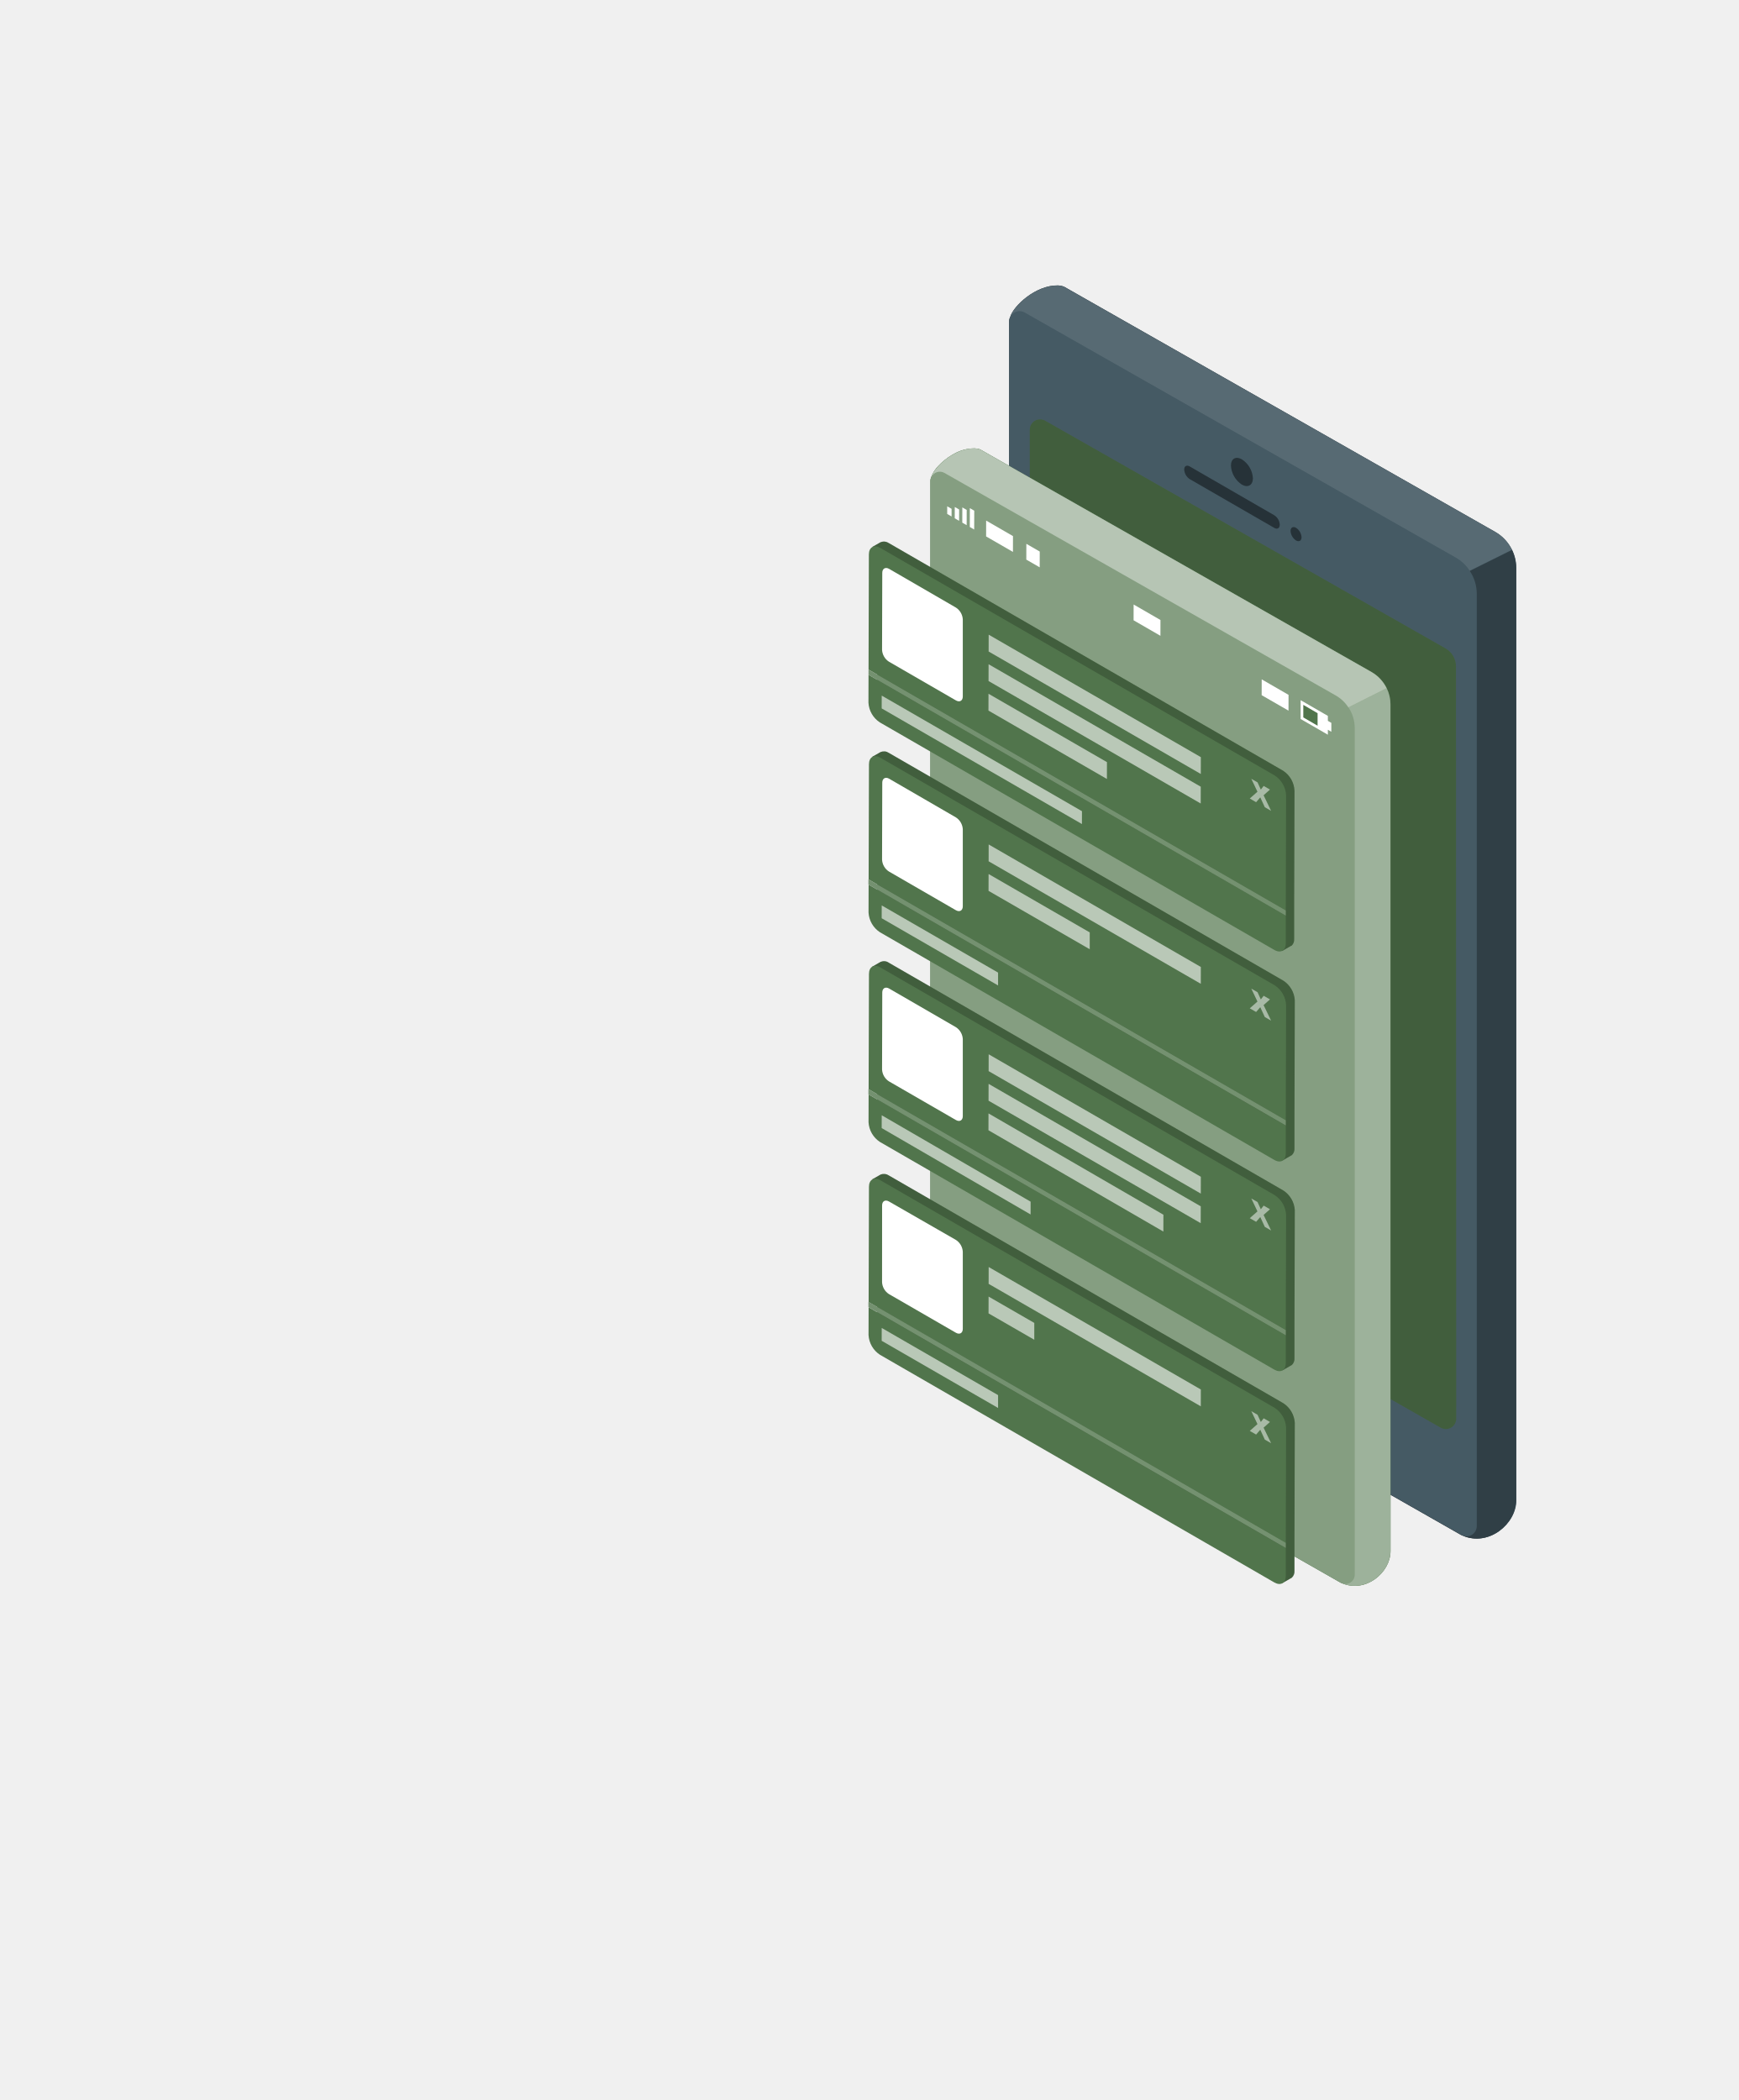
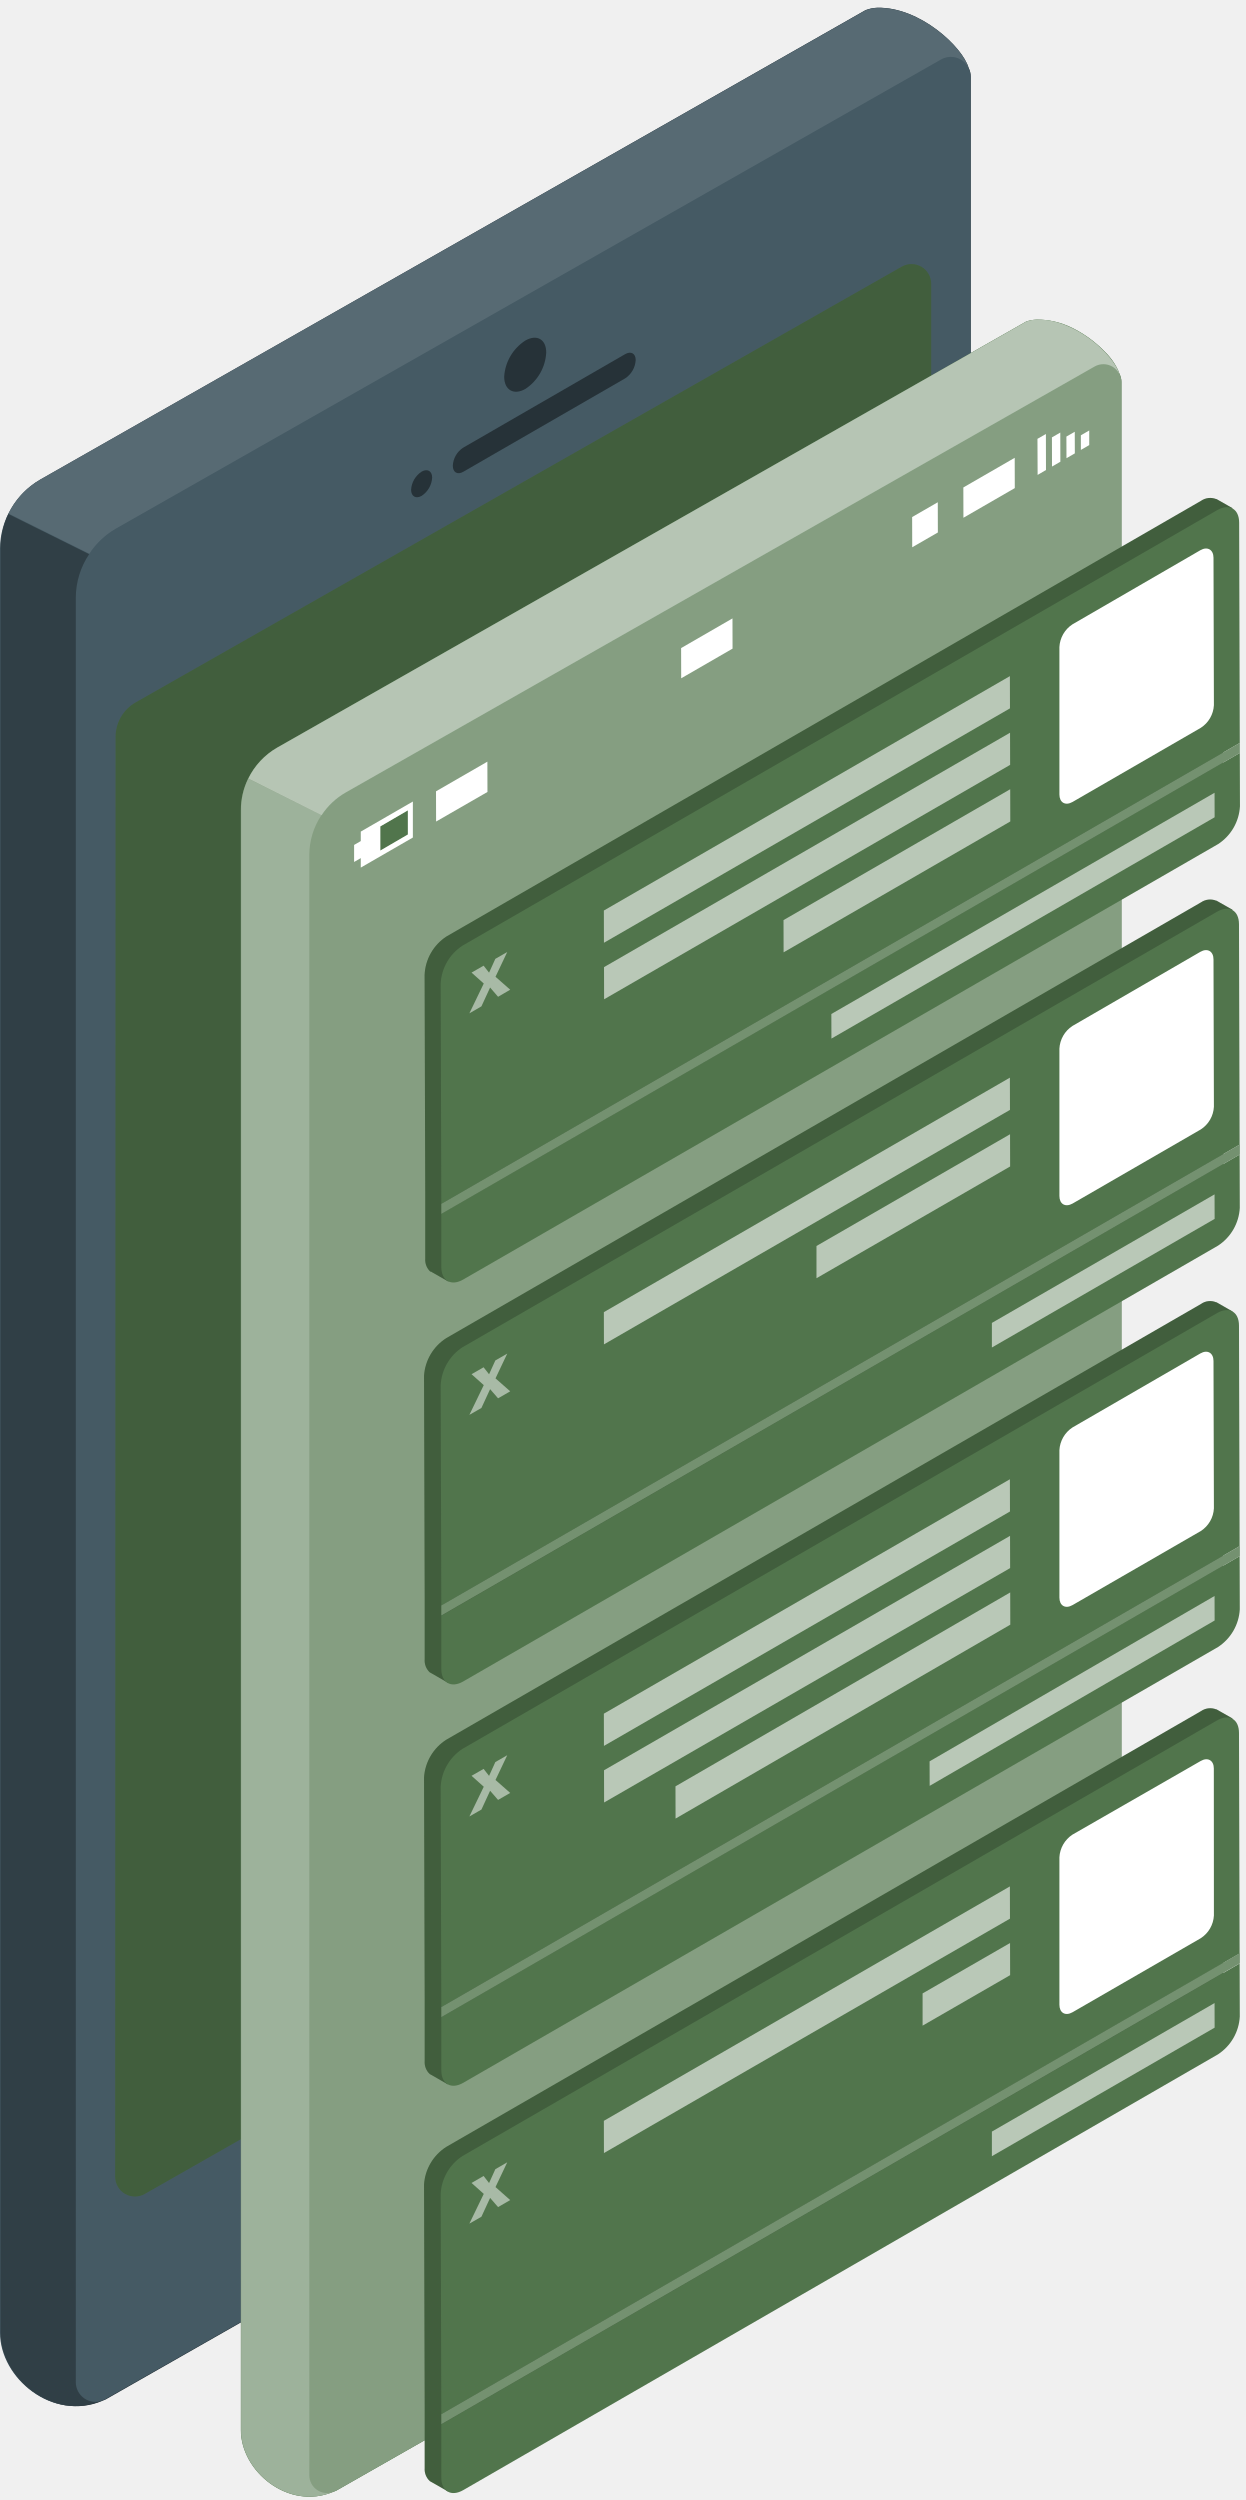
- <svg xmlns="http://www.w3.org/2000/svg" width="414" height="500" viewBox="0 0 414 500" fill="none">
-   <path d="M359.92 130.88C359.061 129.109 357.688 127.638 355.98 126.66L253.32 68.26C252.847 68.079 252.347 67.977 251.84 67.96C246.56 67.86 241.25 72.83 240.5 75.45C240.33 75.781 240.241 76.148 240.24 76.52V298.47C240.24 300.203 240.698 301.906 241.569 303.404C242.441 304.902 243.693 306.143 245.2 307L347.86 365.5C347.986 365.562 348.117 365.615 348.25 365.66C354.38 368.26 360.9 362.86 360.9 357.2V135.2C360.907 133.704 360.572 132.226 359.92 130.88Z" fill="#263238" />
-   <path d="M240.51 75.46C241.26 72.84 246.57 67.87 251.85 67.97C252.357 67.987 252.857 68.089 253.33 68.27L356 126.66C357.501 127.527 358.751 128.768 359.628 130.264C360.505 131.759 360.977 133.457 361 135.19V357.19C361 362.85 354.48 368.25 348.35 365.65C348.217 365.605 348.086 365.552 347.96 365.49L245.2 307C243.695 306.142 242.445 304.9 241.575 303.402C240.706 301.904 240.249 300.202 240.25 298.47V76.53C240.251 76.158 240.34 75.791 240.51 75.46Z" fill="#455A64" />
-   <path d="M346.62 158.66C346.618 157.793 346.387 156.942 345.952 156.193C345.516 155.443 344.892 154.822 344.14 154.39L248.82 100.17C248.447 99.958 248.026 99.848 247.597 99.85C247.169 99.853 246.748 99.967 246.378 100.183C246.007 100.398 245.7 100.707 245.486 101.079C245.273 101.45 245.16 101.871 245.16 102.3V281.35C245.161 282.216 245.391 283.066 245.827 283.814C246.262 284.562 246.888 285.182 247.64 285.61L343 339.93C343.374 340.141 343.797 340.251 344.227 340.248C344.657 340.245 345.078 340.13 345.449 339.913C345.82 339.697 346.128 339.387 346.343 339.014C346.557 338.642 346.67 338.22 346.67 337.79L346.62 158.66Z" fill="#51754C" />
-   <path opacity="0.2" d="M346.62 158.66C346.618 157.793 346.387 156.942 345.952 156.193C345.516 155.443 344.892 154.822 344.14 154.39L248.82 100.17C248.447 99.958 248.026 99.848 247.597 99.85C247.169 99.853 246.748 99.967 246.378 100.183C246.007 100.398 245.7 100.707 245.486 101.079C245.273 101.45 245.16 101.871 245.16 102.3V281.35C245.161 282.216 245.391 283.066 245.827 283.814C246.262 284.562 246.888 285.182 247.64 285.61L343 339.93C343.374 340.141 343.797 340.251 344.227 340.248C344.657 340.245 345.078 340.13 345.449 339.913C345.82 339.697 346.128 339.387 346.343 339.014C346.557 338.642 346.67 338.22 346.67 337.79L346.62 158.66Z" fill="black" />
-   <path opacity="0.3" d="M360.94 135.19V357.19C360.94 362.85 354.42 368.25 348.29 365.65C348.659 365.783 349.054 365.825 349.442 365.774C349.831 365.722 350.201 365.578 350.523 365.354C350.844 365.129 351.107 364.831 351.289 364.484C351.471 364.137 351.568 363.752 351.57 363.36V141.36C351.563 139.429 350.986 137.543 349.91 135.94L359.96 130.94C360.602 132.265 360.937 133.718 360.94 135.19Z" fill="black" />
-   <path opacity="0.1" d="M251.84 68C252.347 68.017 252.847 68.119 253.32 68.3L356 126.66C357.708 127.638 359.081 129.109 359.94 130.88L349.89 135.88C349.047 134.598 347.918 133.529 346.59 132.76L243.92 74.39C243.628 74.225 243.306 74.123 242.973 74.088C242.64 74.053 242.303 74.086 241.983 74.187C241.664 74.287 241.368 74.452 241.115 74.671C240.861 74.89 240.655 75.158 240.51 75.46C241.25 72.83 246.56 67.86 251.84 68Z" fill="white" />
-   <path d="M283.24 111.06C282.52 110.64 281.92 110.96 281.92 111.79C281.944 112.246 282.075 112.69 282.303 113.086C282.53 113.482 282.848 113.819 283.23 114.07L303.37 125.69C304.09 126.11 304.67 125.76 304.67 124.93C304.648 124.481 304.52 124.044 304.296 123.654C304.071 123.265 303.757 122.934 303.38 122.69L283.24 111.06Z" fill="#263238" />
-   <path d="M308.55 125.67C307.83 125.26 307.24 125.59 307.24 126.42C307.266 126.872 307.397 127.311 307.623 127.704C307.848 128.096 308.162 128.43 308.54 128.68C309.26 129.1 309.86 128.75 309.86 127.93C309.834 127.477 309.701 127.037 309.474 126.644C309.246 126.252 308.93 125.918 308.55 125.67Z" fill="#263238" />
-   <path d="M295.66 109.37C294.22 108.54 293.05 109.2 293.05 110.85C293.095 111.756 293.353 112.638 293.803 113.425C294.253 114.212 294.882 114.882 295.64 115.38C297.08 116.21 298.27 115.53 298.28 113.87C298.227 112.967 297.962 112.089 297.507 111.308C297.051 110.526 296.419 109.862 295.66 109.37Z" fill="#263238" />
-   <path d="M295.65 318.4C292.72 316.71 290.35 318.05 290.34 321.4C290.433 323.241 290.958 325.035 291.874 326.635C292.79 328.235 294.07 329.597 295.61 330.61C298.55 332.3 300.98 330.92 300.99 327.54C300.879 325.704 300.338 323.921 299.411 322.333C298.483 320.745 297.195 319.398 295.65 318.4Z" fill="#263238" />
-   <path d="M331 166.74C330.877 165.739 330.586 164.765 330.14 163.86C329.944 163.464 329.72 163.083 329.47 162.72C328.716 161.612 327.722 160.689 326.56 160.02L233.38 107.02L233.24 106.96C233.116 106.918 232.989 106.885 232.86 106.86C232.586 106.805 232.309 106.771 232.03 106.76C230.515 106.75 229.019 107.092 227.66 107.76C226.332 108.415 225.108 109.264 224.03 110.28L223.46 110.85C222.701 111.598 222.114 112.502 221.74 113.5C221.667 113.647 221.61 113.801 221.57 113.96C221.521 114.125 221.497 114.297 221.5 114.47V316C221.504 317.572 221.923 319.114 222.713 320.473C223.503 321.832 224.636 322.959 226 323.74L319.18 376.84C319.296 376.895 319.417 376.942 319.54 376.98C325.1 379.34 331.02 374.44 331.02 369.3V167.77C331.034 167.427 331.027 167.083 331 166.74Z" fill="#51754C" />
-   <path d="M221.72 113.55C222.4 111.18 227.22 106.66 232.01 106.76C232.471 106.771 232.928 106.859 233.36 107.02L326.54 160.02C328.088 160.916 329.335 162.253 330.12 163.86C330.722 165.076 331.037 166.413 331.04 167.77V369.31C331.04 374.45 325.12 379.31 319.56 376.99C319.437 376.952 319.316 376.905 319.2 376.85L226 323.72C224.634 322.941 223.499 321.815 222.709 320.455C221.918 319.096 221.501 317.552 221.5 315.98V114.52C221.499 114.184 221.574 113.852 221.72 113.55Z" fill="#51754C" />
-   <path opacity="0.2" d="M331 167.77V369.31C331 374.45 325.08 379.31 319.52 376.99C319.856 377.119 320.218 377.163 320.575 377.12C320.932 377.077 321.274 376.947 321.569 376.742C321.865 376.537 322.106 376.263 322.272 375.944C322.437 375.625 322.523 375.27 322.52 374.91V173.34C322.516 171.588 321.994 169.876 321.02 168.42L330.14 163.86C330.722 165.081 331.016 166.418 331 167.77Z" fill="white" />
-   <path opacity="0.4" d="M232 106.75C232.461 106.761 232.918 106.849 233.35 107.01L326.53 160.01C328.078 160.906 329.325 162.243 330.11 163.85L321 168.42C320.237 167.254 319.209 166.284 318 165.59L224.82 112.59C224.554 112.44 224.26 112.348 223.957 112.317C223.653 112.287 223.346 112.32 223.056 112.414C222.766 112.507 222.498 112.661 222.27 112.863C222.042 113.065 221.858 113.313 221.73 113.59C222.39 111.17 227.21 106.65 232 106.75Z" fill="white" />
-   <path opacity="0.3" d="M221.72 113.55C222.4 111.18 227.22 106.66 232.01 106.76C232.471 106.771 232.928 106.859 233.36 107.02L326.54 160.02C328.088 160.916 329.335 162.253 330.12 163.86C330.722 165.076 331.037 166.413 331.04 167.77V369.31C331.04 374.45 325.12 379.31 319.56 376.99C319.437 376.952 319.316 376.905 319.2 376.85L226 323.72C224.634 322.941 223.499 321.815 222.709 320.455C221.918 319.096 221.501 317.552 221.5 315.98V114.52C221.499 114.184 221.574 113.852 221.72 113.55Z" fill="white" />
-   <path d="M230.88 125.47L231.92 126.08L231.94 121.59L230.89 120.99L230.88 125.47Z" fill="white" />
-   <path d="M229.09 124.44L230.13 125.04L230.14 121.41L229.1 120.81L229.09 124.44Z" fill="white" />
-   <path d="M227.29 123.4L228.33 124L228.34 121.31L227.3 120.71L227.29 123.4Z" fill="white" />
-   <path d="M225.5 122.37L226.54 122.97V121.15L225.5 120.55V122.37Z" fill="white" />
-   <path d="M234.76 127.72L241.15 131.41L241.16 127.64L234.77 123.95L234.76 127.72Z" fill="white" />
-   <path d="M244.33 133.24L247.52 135.08L247.53 131.32L244.34 129.48L244.33 133.24Z" fill="white" />
-   <path d="M310.26 170.83L310.27 167.8L313.7 169.78L310.27 167.8L310.26 170.83Z" fill="white" />
-   <path d="M310.26 170.83L313.69 172.81L313.7 169.78L310.27 167.8L310.26 170.83Z" fill="#51754C" />
-   <path d="M316.12 171.63V170.45L309.64 166.71V171.19L316.12 174.93V173.75L316.95 174.23V172.11L316.12 171.63ZM313.69 172.81L310.26 170.81V167.81L313.69 169.81V172.81Z" fill="white" />
-   <path d="M300.36 165.52L306.75 169.2L306.76 165.44L300.37 161.75L300.36 165.52Z" fill="white" />
-   <path d="M269.87 147.69L276.26 151.38L276.27 147.62L269.88 143.93L269.87 147.69Z" fill="white" />
-   <path d="M305.48 183.51L211.59 129.3C211.32 129.113 211.009 128.995 210.682 128.956C210.356 128.918 210.026 128.96 209.72 129.08H209.67L207.67 130.22L208.9 131.44L208.83 158.25V158.88V166.11C208.881 167.051 209.153 167.967 209.623 168.784C210.094 169.6 210.751 170.295 211.54 170.81L301.77 223L305.24 226.42L307.18 225.31C307.251 225.278 307.318 225.237 307.38 225.19H307.47C307.689 224.986 307.859 224.735 307.968 224.457C308.077 224.178 308.122 223.878 308.1 223.58V216.96V215.72L308.18 188.29C308.143 187.336 307.878 186.404 307.409 185.573C306.939 184.742 306.278 184.034 305.48 183.51Z" fill="#51754C" />
-   <path opacity="0.2" d="M305.48 183.51L211.59 129.3C211.32 129.113 211.009 128.995 210.682 128.956C210.356 128.918 210.026 128.96 209.72 129.08H209.67L207.67 130.22L208.9 131.44L208.83 158.25V158.88V166.11C208.881 167.051 209.153 167.967 209.623 168.784C210.094 169.6 210.751 170.295 211.54 170.81L301.77 223L305.24 226.42L307.18 225.31C307.251 225.278 307.318 225.237 307.38 225.19H307.47C307.689 224.986 307.859 224.735 307.968 224.457C308.077 224.178 308.122 223.878 308.1 223.58V216.96V215.72L308.18 188.29C308.143 187.336 307.878 186.404 307.409 185.573C306.939 184.742 306.278 184.034 305.48 183.51Z" fill="black" />
-   <path d="M303.47 184.64C304.259 185.156 304.916 185.85 305.387 186.666C305.857 187.483 306.129 188.399 306.18 189.34L306.1 216.76L206.77 159.42V160.67L306.1 218V224.61C306.1 226.34 304.87 227.04 303.37 226.17L209.46 172C208.672 171.486 208.016 170.793 207.546 169.978C207.075 169.164 206.802 168.25 206.75 167.31L206.85 132.02C206.85 130.3 208.07 129.6 209.58 130.46L303.47 184.64Z" fill="#51754C" />
-   <path d="M306.1 216.76V218.01L206.77 160.67V159.42L306.1 216.76Z" fill="#51754C" />
+ <svg xmlns="http://www.w3.org/2000/svg" width="155" height="311" viewBox="0 0 155 311" fill="none">
+   <path d="M1.08 63.88C1.939 62.109 3.312 60.638 5.02 59.66L107.68 1.26C108.153 1.079 108.653 0.977 109.16 0.96C114.44 0.86 119.75 5.83 120.5 8.45C120.67 8.781 120.759 9.148 120.76 9.52V231.47C120.76 233.203 120.302 234.906 119.431 236.404C118.559 237.902 117.307 239.143 115.8 240L13.14 298.5C13.014 298.562 12.883 298.615 12.75 298.66C6.62 301.26 0.1 295.86 0.1 290.2V68.2C0.093 66.704 0.428 65.226 1.08 63.88Z" fill="#263238" />
+   <path d="M120.49 8.46C119.74 5.84 114.43 0.87 109.15 0.97C108.643 0.987 108.143 1.089 107.67 1.27L5 59.66C3.499 60.526 2.249 61.768 1.372 63.264C0.495 64.759 0.023 66.457 0 68.19V290.19C0 295.85 6.52 301.25 12.65 298.65C12.783 298.605 12.914 298.552 13.04 298.49L115.8 240C117.305 239.142 118.555 237.9 119.425 236.402C120.294 234.904 120.751 233.202 120.75 231.47V9.53C120.749 9.158 120.66 8.791 120.49 8.46Z" fill="#455A64" />
+   <path d="M14.38 91.66C14.382 90.793 14.613 89.942 15.048 89.193C15.483 88.443 16.108 87.822 16.86 87.39L112.18 33.17C112.553 32.958 112.974 32.848 113.403 32.85C113.831 32.853 114.252 32.967 114.622 33.183C114.993 33.398 115.3 33.707 115.514 34.079C115.727 34.45 115.84 34.871 115.84 35.3V214.35C115.839 215.216 115.609 216.066 115.173 216.814C114.738 217.562 114.112 218.182 113.36 218.61L18 272.93C17.626 273.141 17.203 273.251 16.773 273.248C16.343 273.245 15.922 273.13 15.551 272.913C15.18 272.697 14.872 272.387 14.657 272.014C14.443 271.642 14.33 271.22 14.33 270.79L14.38 91.66Z" fill="#51754C" />
+   <path opacity="0.2" d="M14.38 91.66C14.382 90.793 14.613 89.942 15.048 89.193C15.483 88.443 16.108 87.822 16.86 87.39L112.18 33.17C112.553 32.958 112.974 32.848 113.403 32.85C113.831 32.853 114.252 32.967 114.622 33.183C114.993 33.398 115.3 33.707 115.514 34.079C115.727 34.45 115.84 34.871 115.84 35.3V214.35C115.839 215.216 115.609 216.066 115.173 216.814C114.738 217.562 114.112 218.182 113.36 218.61L18 272.93C17.626 273.141 17.203 273.251 16.773 273.248C16.343 273.245 15.922 273.13 15.551 272.913C15.18 272.697 14.872 272.387 14.657 272.014C14.443 271.642 14.33 271.22 14.33 270.79L14.38 91.66Z" fill="black" />
+   <path opacity="0.3" d="M0.06 68.19V290.19C0.06 295.85 6.58 301.25 12.71 298.65C12.341 298.783 11.946 298.825 11.558 298.774C11.169 298.722 10.799 298.578 10.477 298.354C10.156 298.129 9.893 297.831 9.711 297.484C9.529 297.137 9.432 296.752 9.43 296.36V74.36C9.437 72.429 10.014 70.543 11.09 68.94L1.04 63.94C0.398 65.265 0.063 66.718 0.06 68.19Z" fill="black" />
+   <path opacity="0.1" d="M109.16 1C108.653 1.017 108.153 1.119 107.68 1.3L5 59.66C3.292 60.638 1.919 62.109 1.06 63.88L11.11 68.88C11.953 67.598 13.082 66.529 14.41 65.76L117.08 7.39C117.372 7.225 117.694 7.123 118.027 7.088C118.36 7.053 118.697 7.086 119.017 7.187C119.336 7.287 119.632 7.452 119.885 7.671C120.139 7.89 120.345 8.158 120.49 8.46C119.75 5.83 114.44 0.86 109.16 1Z" fill="white" />
+   <path d="M77.76 44.06C78.48 43.64 79.08 43.96 79.08 44.79C79.056 45.246 78.925 45.69 78.697 46.086C78.47 46.483 78.152 46.819 77.77 47.07L57.63 58.69C56.91 59.11 56.33 58.76 56.33 57.93C56.352 57.481 56.48 57.044 56.704 56.654C56.929 56.265 57.242 55.934 57.62 55.69L77.76 44.06Z" fill="#263238" />
+   <path d="M52.45 58.67C53.17 58.26 53.76 58.59 53.76 59.42C53.734 59.872 53.603 60.311 53.377 60.704C53.152 61.096 52.837 61.43 52.46 61.68C51.74 62.1 51.14 61.75 51.14 60.93C51.166 60.477 51.299 60.037 51.526 59.644C51.754 59.252 52.07 58.918 52.45 58.67Z" fill="#263238" />
+   <path d="M65.34 42.37C66.78 41.54 67.95 42.2 67.95 43.85C67.905 44.756 67.647 45.638 67.197 46.425C66.747 47.212 66.118 47.882 65.36 48.38C63.92 49.21 62.73 48.53 62.72 46.87C62.773 45.967 63.038 45.089 63.493 44.308C63.949 43.526 64.581 42.862 65.34 42.37Z" fill="#263238" />
+   <path d="M65.35 251.4C68.28 249.71 70.65 251.05 70.66 254.4C70.567 256.241 70.042 258.035 69.126 259.635C68.21 261.235 66.93 262.597 65.39 263.61C62.45 265.3 60.02 263.92 60.01 260.54C60.121 258.704 60.662 256.921 61.589 255.333C62.517 253.745 63.805 252.398 65.35 251.4Z" fill="#263238" />
+   <path d="M30 99.74C30.123 98.739 30.414 97.765 30.86 96.86C31.056 96.464 31.28 96.083 31.53 95.72C32.284 94.612 33.279 93.689 34.44 93.02L127.62 40.02L127.76 39.96C127.884 39.918 128.011 39.885 128.14 39.86C128.414 39.805 128.691 39.772 128.97 39.76C130.485 39.75 131.981 40.092 133.34 40.76C134.668 41.415 135.892 42.264 136.97 43.28L137.54 43.85C138.299 44.598 138.886 45.502 139.26 46.5C139.333 46.647 139.39 46.801 139.43 46.96C139.479 47.125 139.503 47.297 139.5 47.47V249C139.496 250.572 139.077 252.114 138.287 253.473C137.497 254.832 136.364 255.959 135 256.74L41.82 309.84C41.704 309.895 41.583 309.942 41.46 309.98C35.9 312.34 29.98 307.44 29.98 302.3V100.77C29.966 100.427 29.973 100.083 30 99.74Z" fill="#51754C" />
+   <path d="M139.28 46.55C138.6 44.18 133.78 39.66 128.99 39.76C128.529 39.771 128.072 39.859 127.64 40.02L34.46 93.02C32.912 93.916 31.665 95.253 30.88 96.86C30.278 98.076 29.963 99.413 29.96 100.77V302.31C29.96 307.45 35.88 312.31 41.44 309.99C41.563 309.952 41.684 309.905 41.8 309.85L135 256.72C136.366 255.941 137.501 254.815 138.291 253.455C139.082 252.096 139.499 250.552 139.5 248.98V47.52C139.501 47.184 139.426 46.852 139.28 46.55Z" fill="#51754C" />
+   <path opacity="0.2" d="M30 100.77V302.31C30 307.45 35.92 312.31 41.48 309.99C41.144 310.119 40.782 310.163 40.425 310.12C40.068 310.077 39.726 309.947 39.431 309.742C39.135 309.537 38.894 309.263 38.728 308.944C38.563 308.625 38.477 308.27 38.48 307.91V106.34C38.484 104.588 39.006 102.876 39.98 101.42L30.86 96.86C30.278 98.081 29.984 99.418 30 100.77Z" fill="white" />
+   <path opacity="0.4" d="M129 39.75C128.539 39.761 128.082 39.849 127.65 40.01L34.47 93.01C32.922 93.906 31.675 95.243 30.89 96.85L40 101.42C40.763 100.254 41.791 99.284 43 98.59L136.18 45.59C136.446 45.44 136.74 45.347 137.043 45.317C137.347 45.287 137.654 45.32 137.944 45.414C138.234 45.508 138.502 45.66 138.73 45.863C138.958 46.065 139.142 46.313 139.27 46.59C138.61 44.17 133.79 39.65 129 39.75Z" fill="white" />
+   <path opacity="0.3" d="M139.28 46.55C138.6 44.18 133.78 39.66 128.99 39.76C128.529 39.771 128.072 39.859 127.64 40.02L34.46 93.02C32.912 93.916 31.665 95.253 30.88 96.86C30.278 98.076 29.963 99.413 29.96 100.77V302.31C29.96 307.45 35.88 312.31 41.44 309.99C41.563 309.952 41.684 309.905 41.8 309.85L135 256.72C136.366 255.941 137.501 254.815 138.291 253.455C139.082 252.096 139.499 250.552 139.5 248.98V47.52C139.501 47.184 139.426 46.852 139.28 46.55Z" fill="white" />
+   <path d="M130.12 58.47L129.08 59.08L129.06 54.59L130.11 53.99L130.12 58.47Z" fill="white" />
+   <path d="M131.91 57.44L130.87 58.04L130.86 54.41L131.9 53.81L131.91 57.44Z" fill="white" />
+   <path d="M133.71 56.4L132.67 57L132.66 54.31L133.7 53.71L133.71 56.4Z" fill="white" />
+   <path d="M135.5 55.37L134.46 55.97V54.15L135.5 53.55V55.37Z" fill="white" />
+   <path d="M126.24 60.72L119.85 64.41L119.84 60.64L126.23 56.95L126.24 60.72Z" fill="white" />
+   <path d="M116.67 66.24L113.48 68.08L113.47 64.32L116.66 62.48L116.67 66.24Z" fill="white" />
+   <path d="M50.74 103.83L50.73 100.8L47.3 102.78L50.73 100.8L50.74 103.83Z" fill="white" />
+   <path d="M50.74 103.83L47.31 105.81L47.3 102.78L50.73 100.8L50.74 103.83Z" fill="#51754C" />
+   <path d="M44.88 104.63V103.45L51.36 99.71V104.19L44.88 107.93V106.75L44.05 107.23V105.11L44.88 104.63ZM47.31 105.81L50.74 103.81V100.81L47.31 102.81V105.81Z" fill="white" />
+   <path d="M60.64 98.52L54.25 102.2L54.24 98.44L60.63 94.75L60.64 98.52Z" fill="white" />
+   <path d="M91.13 80.69L84.74 84.38L84.73 80.62L91.12 76.93L91.13 80.69Z" fill="white" />
+   <path d="M55.52 116.51L149.41 62.3C149.68 62.113 149.991 61.995 150.318 61.956C150.644 61.918 150.974 61.96 151.28 62.08H151.33L153.33 63.22L152.1 64.44L152.17 91.25V91.88V99.11C152.119 100.051 151.847 100.967 151.377 101.784C150.906 102.6 150.249 103.295 149.46 103.81L59.23 156L55.76 159.42L53.82 158.31C53.749 158.278 53.682 158.237 53.62 158.19H53.53C53.311 157.986 53.141 157.735 53.032 157.457C52.923 157.178 52.878 156.878 52.9 156.58V149.96V148.72L52.82 121.29C52.857 120.336 53.122 119.404 53.591 118.573C54.061 117.742 54.722 117.034 55.52 116.51Z" fill="#51754C" />
+   <path opacity="0.2" d="M55.52 116.51L149.41 62.3C149.68 62.113 149.991 61.995 150.318 61.956C150.644 61.918 150.974 61.96 151.28 62.08H151.33L153.33 63.22L152.1 64.44L152.17 91.25V91.88V99.11C152.119 100.051 151.847 100.967 151.377 101.784C150.906 102.6 150.249 103.295 149.46 103.81L59.23 156L55.76 159.42L53.82 158.31C53.749 158.278 53.682 158.237 53.62 158.19H53.53C53.311 157.986 53.141 157.735 53.032 157.457C52.923 157.178 52.878 156.878 52.9 156.58V149.96V148.72L52.82 121.29C52.857 120.336 53.122 119.404 53.591 118.573C54.061 117.742 54.722 117.034 55.52 116.51Z" fill="black" />
+   <path d="M57.53 117.64C56.741 118.156 56.084 118.85 55.613 119.666C55.143 120.483 54.871 121.399 54.82 122.34L54.9 149.76L154.23 92.42V93.67L54.9 151V157.61C54.9 159.34 56.13 160.04 57.63 159.17L151.54 105C152.328 104.486 152.984 103.793 153.454 102.978C153.925 102.164 154.198 101.25 154.25 100.31L154.15 65.02C154.15 63.3 152.93 62.6 151.42 63.46L57.53 117.64Z" fill="#51754C" />
+   <path d="M54.9 149.76V151.01L154.23 93.67V92.42L54.9 149.76Z" fill="#51754C" />
  <g opacity="0.2">
-     <path d="M306.1 216.76V218.01L206.77 160.67V159.42L306.1 216.76Z" fill="white" />
+     <path d="M54.9 149.76V151.01L154.23 93.67V92.42L54.9 149.76Z" fill="white" />
  </g>
  <g opacity="0.6">
-     <path d="M257.58 193.14L257.57 196.2L209.9 168.67L209.91 165.62L257.58 193.14Z" fill="white" />
+     <path d="M103.42 126.14L103.43 129.2L151.1 101.67L151.09 98.62L103.42 126.14Z" fill="white" />
  </g>
-   <path d="M227.59 144.67C228.063 144.979 228.456 145.396 228.738 145.886C229.019 146.376 229.181 146.926 229.21 147.49V165.83C229.21 166.83 228.48 167.28 227.57 166.76L211.62 157.54C211.145 157.234 210.75 156.82 210.467 156.331C210.184 155.843 210.02 155.294 209.99 154.73L210.04 136.39C210.04 135.39 210.78 134.93 211.68 135.45L227.59 144.67Z" fill="white" />
+   <path d="M133.41 77.67C132.937 77.979 132.544 78.396 132.262 78.886C131.981 79.376 131.819 79.926 131.79 80.49V98.83C131.79 99.83 132.52 100.28 133.43 99.76L149.38 90.54C149.855 90.234 150.25 89.82 150.533 89.331C150.816 88.843 150.98 88.294 151.01 87.73L150.96 69.39C150.96 68.39 150.22 67.93 149.32 68.45L133.41 77.67Z" fill="white" />
  <g opacity="0.6">
-     <path d="M285.88 180.27L285.87 184.28L235.36 155.12L235.37 151.11L285.88 180.27Z" fill="white" />
+     <path d="M75.12 113.27L75.13 117.28L125.64 88.12L125.63 84.11L75.12 113.27Z" fill="white" />
  </g>
  <g opacity="0.6">
-     <path d="M263.53 181.46L263.52 185.47L235.32 169.19L235.33 165.18L263.53 181.46Z" fill="white" />
+     <path d="M97.47 114.46L97.48 118.47L125.68 102.19L125.67 98.18L97.47 114.46Z" fill="white" />
  </g>
  <g opacity="0.6">
-     <path d="M285.86 187.31L285.85 191.31L235.34 162.15L235.35 158.15L285.86 187.31Z" fill="white" />
+     <path d="M75.14 120.31L75.15 124.31L125.66 95.15L125.65 91.15L75.14 120.31Z" fill="white" />
  </g>
  <g opacity="0.5">
-     <path d="M302.34 187.99L300.82 189.35L302.61 193.06L301.11 192.19L300.03 189.85L299.04 191L297.53 190.12L299.36 188.51L297.9 185.43L299.38 186.28L300.16 188L300.84 187.13L302.34 187.99Z" fill="white" />
+     <path d="M58.66 120.99L60.18 122.35L58.39 126.06L59.89 125.19L60.97 122.85L61.96 124L63.47 123.12L61.64 121.51L63.1 118.43L61.62 119.28L60.84 121L60.16 120.13L58.66 120.99Z" fill="white" />
  </g>
-   <path d="M305.48 233.46L211.59 179.25C211.319 179.064 211.007 178.948 210.681 178.911C210.355 178.875 210.025 178.919 209.72 179.04H209.67L207.67 180.18L208.9 181.4L208.83 208.21V208.84V216.07C208.882 217.01 209.155 217.924 209.626 218.738C210.096 219.553 210.752 220.246 211.54 220.76L301.84 272.9L305.31 276.32L307.25 275.2C307.321 275.171 307.388 275.134 307.45 275.09L307.54 275.04C307.759 274.836 307.929 274.585 308.038 274.307C308.147 274.028 308.192 273.728 308.17 273.43V266.81V265.56L308.25 238.14C308.189 237.197 307.907 236.281 307.426 235.468C306.944 234.655 306.278 233.967 305.48 233.46Z" fill="#51754C" />
-   <path opacity="0.2" d="M305.48 233.46L211.59 179.25C211.319 179.064 211.007 178.948 210.681 178.911C210.355 178.875 210.025 178.919 209.72 179.04H209.67L207.67 180.18L208.9 181.4L208.83 208.21V208.84V216.07C208.882 217.01 209.155 217.924 209.626 218.738C210.096 219.553 210.752 220.246 211.54 220.76L301.84 272.9L305.31 276.32L307.25 275.2C307.321 275.171 307.388 275.134 307.45 275.09L307.54 275.04C307.759 274.836 307.929 274.585 308.038 274.307C308.147 274.028 308.192 273.728 308.17 273.43V266.81V265.56L308.25 238.14C308.189 237.197 307.907 236.281 307.426 235.468C306.944 234.655 306.278 233.967 305.48 233.46Z" fill="black" />
-   <path d="M303.47 234.6C304.259 235.115 304.916 235.81 305.387 236.626C305.857 237.443 306.129 238.359 306.18 239.3L306.1 266.72L206.77 209.38V210.62L306.1 268V274.61C306.1 276.34 304.87 277.04 303.37 276.17L209.48 221.96C208.692 221.446 208.036 220.753 207.566 219.938C207.095 219.123 206.822 218.209 206.77 217.27L206.87 181.98C206.87 180.25 208.09 179.55 209.6 180.42L303.47 234.6Z" fill="#51754C" />
-   <path d="M306.1 266.72V267.97L206.77 210.62V209.38L306.1 266.72Z" fill="#51754C" />
+   <path d="M55.52 166.46L149.41 112.25C149.681 112.064 149.993 111.948 150.319 111.911C150.645 111.875 150.975 111.919 151.28 112.04H151.33L153.33 113.18L152.1 114.4L152.17 141.21V141.84V149.07C152.118 150.01 151.845 150.924 151.374 151.738C150.904 152.553 150.248 153.246 149.46 153.76L59.16 205.9L55.69 209.32L53.75 208.2C53.679 208.171 53.612 208.134 53.55 208.09L53.46 208.04C53.241 207.836 53.071 207.585 52.962 207.307C52.853 207.028 52.808 206.728 52.83 206.43V199.81V198.56L52.75 171.14C52.81 170.197 53.093 169.281 53.574 168.468C54.056 167.655 54.722 166.967 55.52 166.46Z" fill="#51754C" />
+   <path opacity="0.2" d="M55.52 166.46L149.41 112.25C149.681 112.064 149.993 111.948 150.319 111.911C150.645 111.875 150.975 111.919 151.28 112.04H151.33L153.33 113.18L152.1 114.4L152.17 141.21V141.84V149.07C152.118 150.01 151.845 150.924 151.374 151.738C150.904 152.553 150.248 153.246 149.46 153.76L59.16 205.9L55.69 209.32L53.75 208.2C53.679 208.171 53.612 208.134 53.55 208.09L53.46 208.04C53.241 207.836 53.071 207.585 52.962 207.307C52.853 207.028 52.808 206.728 52.83 206.43V199.81V198.56L52.75 171.14C52.81 170.197 53.093 169.281 53.574 168.468C54.056 167.655 54.722 166.967 55.52 166.46Z" fill="black" />
+   <path d="M57.53 167.6C56.741 168.115 56.084 168.81 55.613 169.626C55.143 170.443 54.871 171.359 54.82 172.3L54.9 199.72L154.23 142.38V143.62L54.9 201V207.61C54.9 209.34 56.13 210.04 57.63 209.17L151.52 154.96C152.308 154.446 152.964 153.753 153.434 152.938C153.905 152.123 154.178 151.209 154.23 150.27L154.13 114.98C154.13 113.25 152.91 112.55 151.4 113.42L57.53 167.6Z" fill="#51754C" />
+   <path d="M54.9 199.72V200.97L154.23 143.62V142.38L54.9 199.72Z" fill="#51754C" />
  <g opacity="0.2">
-     <path d="M306.1 266.72V267.97L206.77 210.62V209.38L306.1 266.72Z" fill="white" />
+     <path d="M54.9 199.72V200.97L154.23 143.62V142.38L54.9 199.72Z" fill="white" />
  </g>
-   <path d="M227.59 194.63C228.063 194.939 228.456 195.356 228.738 195.846C229.019 196.336 229.181 196.886 229.21 197.45V215.78C229.21 216.78 228.48 217.23 227.57 216.72L211.62 207.5C211.144 207.193 210.748 206.777 210.465 206.287C210.181 205.796 210.019 205.246 209.99 204.68L210.04 186.35C210.04 185.35 210.78 184.89 211.68 185.41L227.59 194.63Z" fill="white" />
+   <path d="M133.41 127.63C132.937 127.939 132.544 128.356 132.262 128.846C131.981 129.336 131.819 129.886 131.79 130.45V148.78C131.79 149.78 132.52 150.23 133.43 149.72L149.38 140.5C149.856 140.193 150.252 139.777 150.535 139.287C150.819 138.796 150.981 138.246 151.01 137.68L150.96 119.35C150.96 118.35 150.22 117.89 149.32 118.41L133.41 127.63Z" fill="white" />
  <g opacity="0.6">
-     <path d="M285.88 230.23L285.87 234.24L235.36 205.07L235.37 201.06L285.88 230.23Z" fill="white" />
+     <path d="M75.12 163.23L75.13 167.24L125.64 138.07L125.63 134.06L75.12 163.23Z" fill="white" />
  </g>
  <g opacity="0.5">
-     <path d="M302.34 237.95L300.82 239.31L302.61 243.01L301.11 242.15L300.03 239.81L299.04 240.95L297.53 240.08L299.36 238.47L297.9 235.39L299.38 236.24L300.16 237.96L300.84 237.09L302.34 237.95Z" fill="white" />
+     <path d="M58.66 170.95L60.18 172.31L58.39 176.01L59.89 175.15L60.97 172.81L61.96 173.95L63.47 173.08L61.64 171.47L63.1 168.39L61.62 169.24L60.84 170.96L60.16 170.09L58.66 170.95Z" fill="white" />
  </g>
-   <path opacity="0.6" d="M209.91 215.58L209.9 218.63L237.61 234.63V231.57L209.91 215.58Z" fill="white" />
-   <path opacity="0.6" d="M235.35 208.1L235.34 212.11L259.43 226.01V222L235.35 208.1Z" fill="white" />
-   <path d="M305.48 334.07L211.59 279.86C211.32 279.673 211.009 279.555 210.682 279.516C210.356 279.478 210.026 279.52 209.72 279.64H209.67L207.67 280.78L208.9 282L208.83 308.81V309.44V316.67C208.881 317.611 209.153 318.527 209.623 319.344C210.094 320.16 210.751 320.855 211.54 321.37L301.84 373.5L305.31 376.92L307.25 375.81L307.45 375.7L307.54 375.64C307.759 375.436 307.929 375.185 308.038 374.907C308.147 374.628 308.192 374.328 308.17 374.03V367.42V366.17L308.25 338.74C308.188 337.799 307.905 336.885 307.423 336.074C306.942 335.262 306.276 334.576 305.48 334.07Z" fill="#51754C" />
-   <path opacity="0.2" d="M305.48 334.07L211.59 279.86C211.32 279.673 211.009 279.555 210.682 279.516C210.356 279.478 210.026 279.52 209.72 279.64H209.67L207.67 280.78L208.9 282L208.83 308.81V309.44V316.67C208.881 317.611 209.153 318.527 209.623 319.344C210.094 320.16 210.751 320.855 211.54 321.37L301.84 373.5L305.31 376.92L307.25 375.81L307.45 375.7L307.54 375.64C307.759 375.436 307.929 375.185 308.038 374.907C308.147 374.628 308.192 374.328 308.17 374.03V367.42V366.17L308.25 338.74C308.188 337.799 307.905 336.885 307.423 336.074C306.942 335.262 306.276 334.576 305.48 334.07Z" fill="black" />
-   <path d="M303.47 335.21C304.258 335.725 304.914 336.417 305.384 337.232C305.855 338.047 306.128 338.961 306.18 339.9L306.1 367.33L206.77 310V311.25L306.1 368.59V375.21C306.1 376.93 304.87 377.63 303.37 376.77L209.48 322.56C208.691 322.045 208.034 321.35 207.563 320.534C207.093 319.717 206.821 318.801 206.77 317.86L206.87 282.58C206.87 280.85 208.09 280.15 209.6 281.02L303.47 335.21Z" fill="#51754C" />
-   <path d="M306.1 367.33V368.57L206.77 311.23V309.98L306.1 367.33Z" fill="#51754C" />
+   <path opacity="0.6" d="M151.09 148.58L151.1 151.63L123.39 167.63V164.57L151.09 148.58Z" fill="white" />
+   <path opacity="0.6" d="M125.65 141.1L125.66 145.11L101.57 159.01V155L125.65 141.1Z" fill="white" />
+   <path d="M55.52 267.07L149.41 212.86C149.68 212.673 149.991 212.555 150.318 212.516C150.644 212.478 150.974 212.52 151.28 212.64H151.33L153.33 213.78L152.1 215L152.17 241.81V242.44V249.67C152.119 250.611 151.847 251.527 151.377 252.344C150.906 253.16 150.249 253.854 149.46 254.37L59.16 306.5L55.69 309.92L53.75 308.81L53.55 308.7L53.46 308.64C53.241 308.436 53.071 308.185 52.962 307.907C52.853 307.628 52.808 307.328 52.83 307.03V300.42V299.17L52.75 271.74C52.812 270.799 53.095 269.885 53.577 269.074C54.058 268.262 54.724 267.576 55.52 267.07Z" fill="#51754C" />
+   <path opacity="0.2" d="M55.52 267.07L149.41 212.86C149.68 212.673 149.991 212.555 150.318 212.516C150.644 212.478 150.974 212.52 151.28 212.64H151.33L153.33 213.78L152.1 215L152.17 241.81V242.44V249.67C152.119 250.611 151.847 251.527 151.377 252.344C150.906 253.16 150.249 253.854 149.46 254.37L59.16 306.5L55.69 309.92L53.75 308.81L53.55 308.7L53.46 308.64C53.241 308.436 53.071 308.185 52.962 307.907C52.853 307.628 52.808 307.328 52.83 307.03V300.42V299.17L52.75 271.74C52.812 270.799 53.095 269.885 53.577 269.074C54.058 268.262 54.724 267.576 55.52 267.07Z" fill="black" />
+   <path d="M57.53 268.21C56.742 268.724 56.086 269.417 55.616 270.232C55.145 271.046 54.872 271.96 54.82 272.9L54.9 300.33L154.23 243V244.25L54.9 301.59V308.21C54.9 309.93 56.13 310.63 57.63 309.77L151.52 255.56C152.309 255.044 152.966 254.35 153.437 253.534C153.907 252.717 154.179 251.801 154.23 250.86L154.13 215.58C154.13 213.85 152.91 213.15 151.4 214.02L57.53 268.21Z" fill="#51754C" />
+   <path d="M54.9 300.33V301.57L154.23 244.23V242.98L54.9 300.33Z" fill="#51754C" />
  <g opacity="0.2">
-     <path d="M306.1 367.33V368.57L206.77 311.23V309.98L306.1 367.33Z" fill="white" />
+     <path d="M54.9 300.33V301.57L154.23 244.23V242.98L54.9 300.33Z" fill="white" />
  </g>
-   <path d="M227.59 295.23C228.062 295.54 228.455 295.957 228.737 296.447C229.018 296.937 229.18 297.486 229.21 298.05V316.39C229.21 317.39 228.48 317.84 227.57 317.32L211.62 308.11C211.145 307.802 210.75 307.386 210.467 306.896C210.183 306.405 210.02 305.855 209.99 305.29L210 287C210 286 210.74 285.55 211.64 286.07L227.59 295.23Z" fill="white" />
+   <path d="M133.41 228.23C132.938 228.54 132.545 228.957 132.263 229.447C131.982 229.937 131.82 230.486 131.79 231.05V249.39C131.79 250.39 132.52 250.84 133.43 250.32L149.38 241.11C149.855 240.802 150.25 240.386 150.533 239.896C150.817 239.405 150.98 238.855 151.01 238.29L151 220C151 219 150.26 218.55 149.36 219.07L133.41 228.23Z" fill="white" />
  <g opacity="0.6">
-     <path d="M285.88 330.83L285.87 334.84L235.36 305.68L235.37 301.67L285.88 330.83Z" fill="white" />
+     <path d="M75.12 263.83L75.13 267.84L125.64 238.68L125.63 234.67L75.12 263.83Z" fill="white" />
  </g>
  <g opacity="0.5">
-     <path d="M302.34 338.56L300.82 339.92L302.61 343.62L301.11 342.76L300.03 340.42L299.04 341.56L297.53 340.69L299.36 339.07L297.9 335.99L299.38 336.85L300.16 338.57L300.84 337.69L302.34 338.56Z" fill="white" />
+     <path d="M58.66 271.56L60.18 272.92L58.39 276.62L59.89 275.76L60.97 273.42L61.96 274.56L63.47 273.69L61.64 272.07L63.1 268.99L61.62 269.85L60.84 271.57L60.16 270.69L58.66 271.56Z" fill="white" />
  </g>
-   <path opacity="0.6" d="M209.91 316.18L209.9 319.24L237.61 335.23V332.17L209.91 316.18Z" fill="white" />
-   <path opacity="0.6" d="M235.35 308.71L235.34 312.71L246.23 318.99V314.98L235.35 308.71Z" fill="white" />
-   <path d="M305.48 283.42L211.59 229.21C211.322 229.019 211.009 228.9 210.682 228.863C210.355 228.826 210.024 228.874 209.72 229H209.67L207.67 230.15L208.9 231.36L208.83 258.18V258.81V266.04C208.882 266.98 209.155 267.894 209.626 268.708C210.096 269.523 210.752 270.216 211.54 270.73L301.84 322.87L305.31 326.29L307.25 325.17L307.45 325.06L307.54 325.01C307.76 324.805 307.931 324.553 308.04 324.272C308.149 323.992 308.194 323.69 308.17 323.39V316.78V315.53L308.25 288.11C308.191 287.165 307.909 286.248 307.428 285.433C306.946 284.617 306.279 283.928 305.48 283.42Z" fill="#51754C" />
-   <path opacity="0.2" d="M305.48 283.42L211.59 229.21C211.322 229.019 211.009 228.9 210.682 228.863C210.355 228.826 210.024 228.874 209.72 229H209.67L207.67 230.15L208.9 231.36L208.83 258.18V258.81V266.04C208.882 266.98 209.155 267.894 209.626 268.708C210.096 269.523 210.752 270.216 211.54 270.73L301.84 322.87L305.31 326.29L307.25 325.17L307.45 325.06L307.54 325.01C307.76 324.805 307.931 324.553 308.04 324.272C308.149 323.992 308.194 323.69 308.17 323.39V316.78V315.53L308.25 288.11C308.191 287.165 307.909 286.248 307.428 285.433C306.946 284.617 306.279 283.928 305.48 283.42Z" fill="black" />
-   <path d="M303.47 284.56C304.258 285.075 304.914 285.767 305.384 286.582C305.855 287.397 306.128 288.311 306.18 289.25L306.1 316.68L206.77 259.33V260.58L306.1 317.93V324.54C306.1 326.27 304.87 326.96 303.37 326.1L209.48 271.89C208.692 271.376 208.036 270.683 207.566 269.868C207.095 269.054 206.822 268.14 206.77 267.2L206.87 231.91C206.87 230.18 208.09 229.48 209.6 230.35L303.47 284.56Z" fill="#51754C" />
-   <path d="M306.1 316.68V317.93L206.77 260.58V259.33L306.1 316.68Z" fill="#51754C" />
+   <path opacity="0.6" d="M151.09 249.18L151.1 252.24L123.39 268.23V265.17L151.09 249.18Z" fill="white" />
+   <path opacity="0.6" d="M125.65 241.71L125.66 245.71L114.77 251.99V247.98L125.65 241.71Z" fill="white" />
+   <path d="M55.52 216.42L149.41 162.21C149.678 162.019 149.991 161.9 150.318 161.863C150.645 161.826 150.976 161.874 151.28 162H151.33L153.33 163.15L152.1 164.36L152.17 191.18V191.81V199.04C152.118 199.98 151.845 200.894 151.374 201.708C150.904 202.523 150.248 203.216 149.46 203.73L59.16 255.87L55.69 259.29L53.75 258.17L53.55 258.06L53.46 258.01C53.24 257.805 53.069 257.553 52.96 257.272C52.851 256.992 52.806 256.69 52.83 256.39V249.78V248.53L52.75 221.11C52.809 220.165 53.091 219.248 53.572 218.433C54.053 217.618 54.721 216.928 55.52 216.42Z" fill="#51754C" />
+   <path opacity="0.2" d="M55.52 216.42L149.41 162.21C149.678 162.019 149.991 161.9 150.318 161.863C150.645 161.826 150.976 161.874 151.28 162H151.33L153.33 163.15L152.1 164.36L152.17 191.18V191.81V199.04C152.118 199.98 151.845 200.894 151.374 201.708C150.904 202.523 150.248 203.216 149.46 203.73L59.16 255.87L55.69 259.29L53.75 258.17L53.55 258.06L53.46 258.01C53.24 257.805 53.069 257.553 52.96 257.272C52.851 256.992 52.806 256.69 52.83 256.39V249.78V248.53L52.75 221.11C52.809 220.165 53.091 219.248 53.572 218.433C54.053 217.618 54.721 216.928 55.52 216.42Z" fill="black" />
+   <path d="M57.53 217.56C56.742 218.075 56.086 218.767 55.616 219.582C55.145 220.397 54.872 221.311 54.82 222.25L54.9 249.68L154.23 192.33V193.58L54.9 250.93V257.54C54.9 259.27 56.13 259.96 57.63 259.1L151.52 204.89C152.308 204.376 152.964 203.683 153.434 202.868C153.905 202.054 154.178 201.14 154.23 200.2L154.13 164.91C154.13 163.18 152.91 162.48 151.4 163.35L57.53 217.56Z" fill="#51754C" />
+   <path d="M54.9 249.68V250.93L154.23 193.58V192.33L54.9 249.68Z" fill="#51754C" />
  <g opacity="0.2">
-     <path d="M306.1 316.68V317.93L206.77 260.58V259.33L306.1 316.68Z" fill="white" />
+     <path d="M54.9 249.68V250.93L154.23 193.58V192.33L54.9 249.68Z" fill="white" />
  </g>
  <g opacity="0.6">
-     <path d="M245.36 286.11L245.35 289.16L209.9 268.59L209.91 265.54L245.36 286.11Z" fill="white" />
+     <path d="M115.64 219.11L115.65 222.16L151.1 201.59L151.09 198.54L115.64 219.11Z" fill="white" />
  </g>
-   <path d="M227.59 244.58C228.062 244.89 228.455 245.307 228.737 245.797C229.018 246.287 229.18 246.836 229.21 247.4V265.74C229.21 266.74 228.48 267.19 227.57 266.67L211.62 257.46C211.144 257.153 210.748 256.737 210.465 256.247C210.181 255.756 210.019 255.206 209.99 254.64L210.04 236.31C210.04 235.31 210.78 234.85 211.68 235.37L227.59 244.58Z" fill="white" />
+   <path d="M133.41 177.58C132.938 177.89 132.545 178.307 132.263 178.797C131.982 179.287 131.82 179.836 131.79 180.4V198.74C131.79 199.74 132.52 200.19 133.43 199.67L149.38 190.46C149.856 190.153 150.252 189.737 150.535 189.247C150.819 188.756 150.981 188.206 151.01 187.64L150.96 169.31C150.96 168.31 150.22 167.85 149.32 168.37L133.41 177.58Z" fill="white" />
  <g opacity="0.6">
-     <path d="M285.88 280.18L285.87 284.19L235.36 255.03L235.37 251.02L285.88 280.18Z" fill="white" />
+     <path d="M75.12 213.18L75.13 217.19L125.64 188.03L125.63 184.02L75.12 213.18Z" fill="white" />
  </g>
  <g opacity="0.6">
-     <path d="M276.97 289.22L276.96 293.23L235.32 269.11L235.33 265.1L276.97 289.22Z" fill="white" />
+     <path d="M84.03 222.22L84.04 226.23L125.68 202.11L125.67 198.1L84.03 222.22Z" fill="white" />
  </g>
  <g opacity="0.6">
-     <path d="M285.86 287.22L285.85 291.23L235.34 262.07L235.35 258.06L285.86 287.22Z" fill="white" />
+     <path d="M75.14 220.22L75.15 224.23L125.66 195.07L125.65 191.06L75.14 220.22Z" fill="white" />
  </g>
  <g opacity="0.5">
-     <path d="M302.34 287.91L300.82 289.27L302.61 292.97L301.11 292.11L300.03 289.77L299.04 290.91L297.53 290.04L299.36 288.43L297.9 285.35L299.38 286.2L300.16 287.92L300.84 287.05L302.34 287.91Z" fill="white" />
+     <path d="M58.66 220.91L60.18 222.27L58.39 225.97L59.89 225.11L60.97 222.77L61.96 223.91L63.47 223.04L61.64 221.43L63.1 218.35L61.62 219.2L60.84 220.92L60.16 220.05L58.66 220.91Z" fill="white" />
  </g>
</svg>
